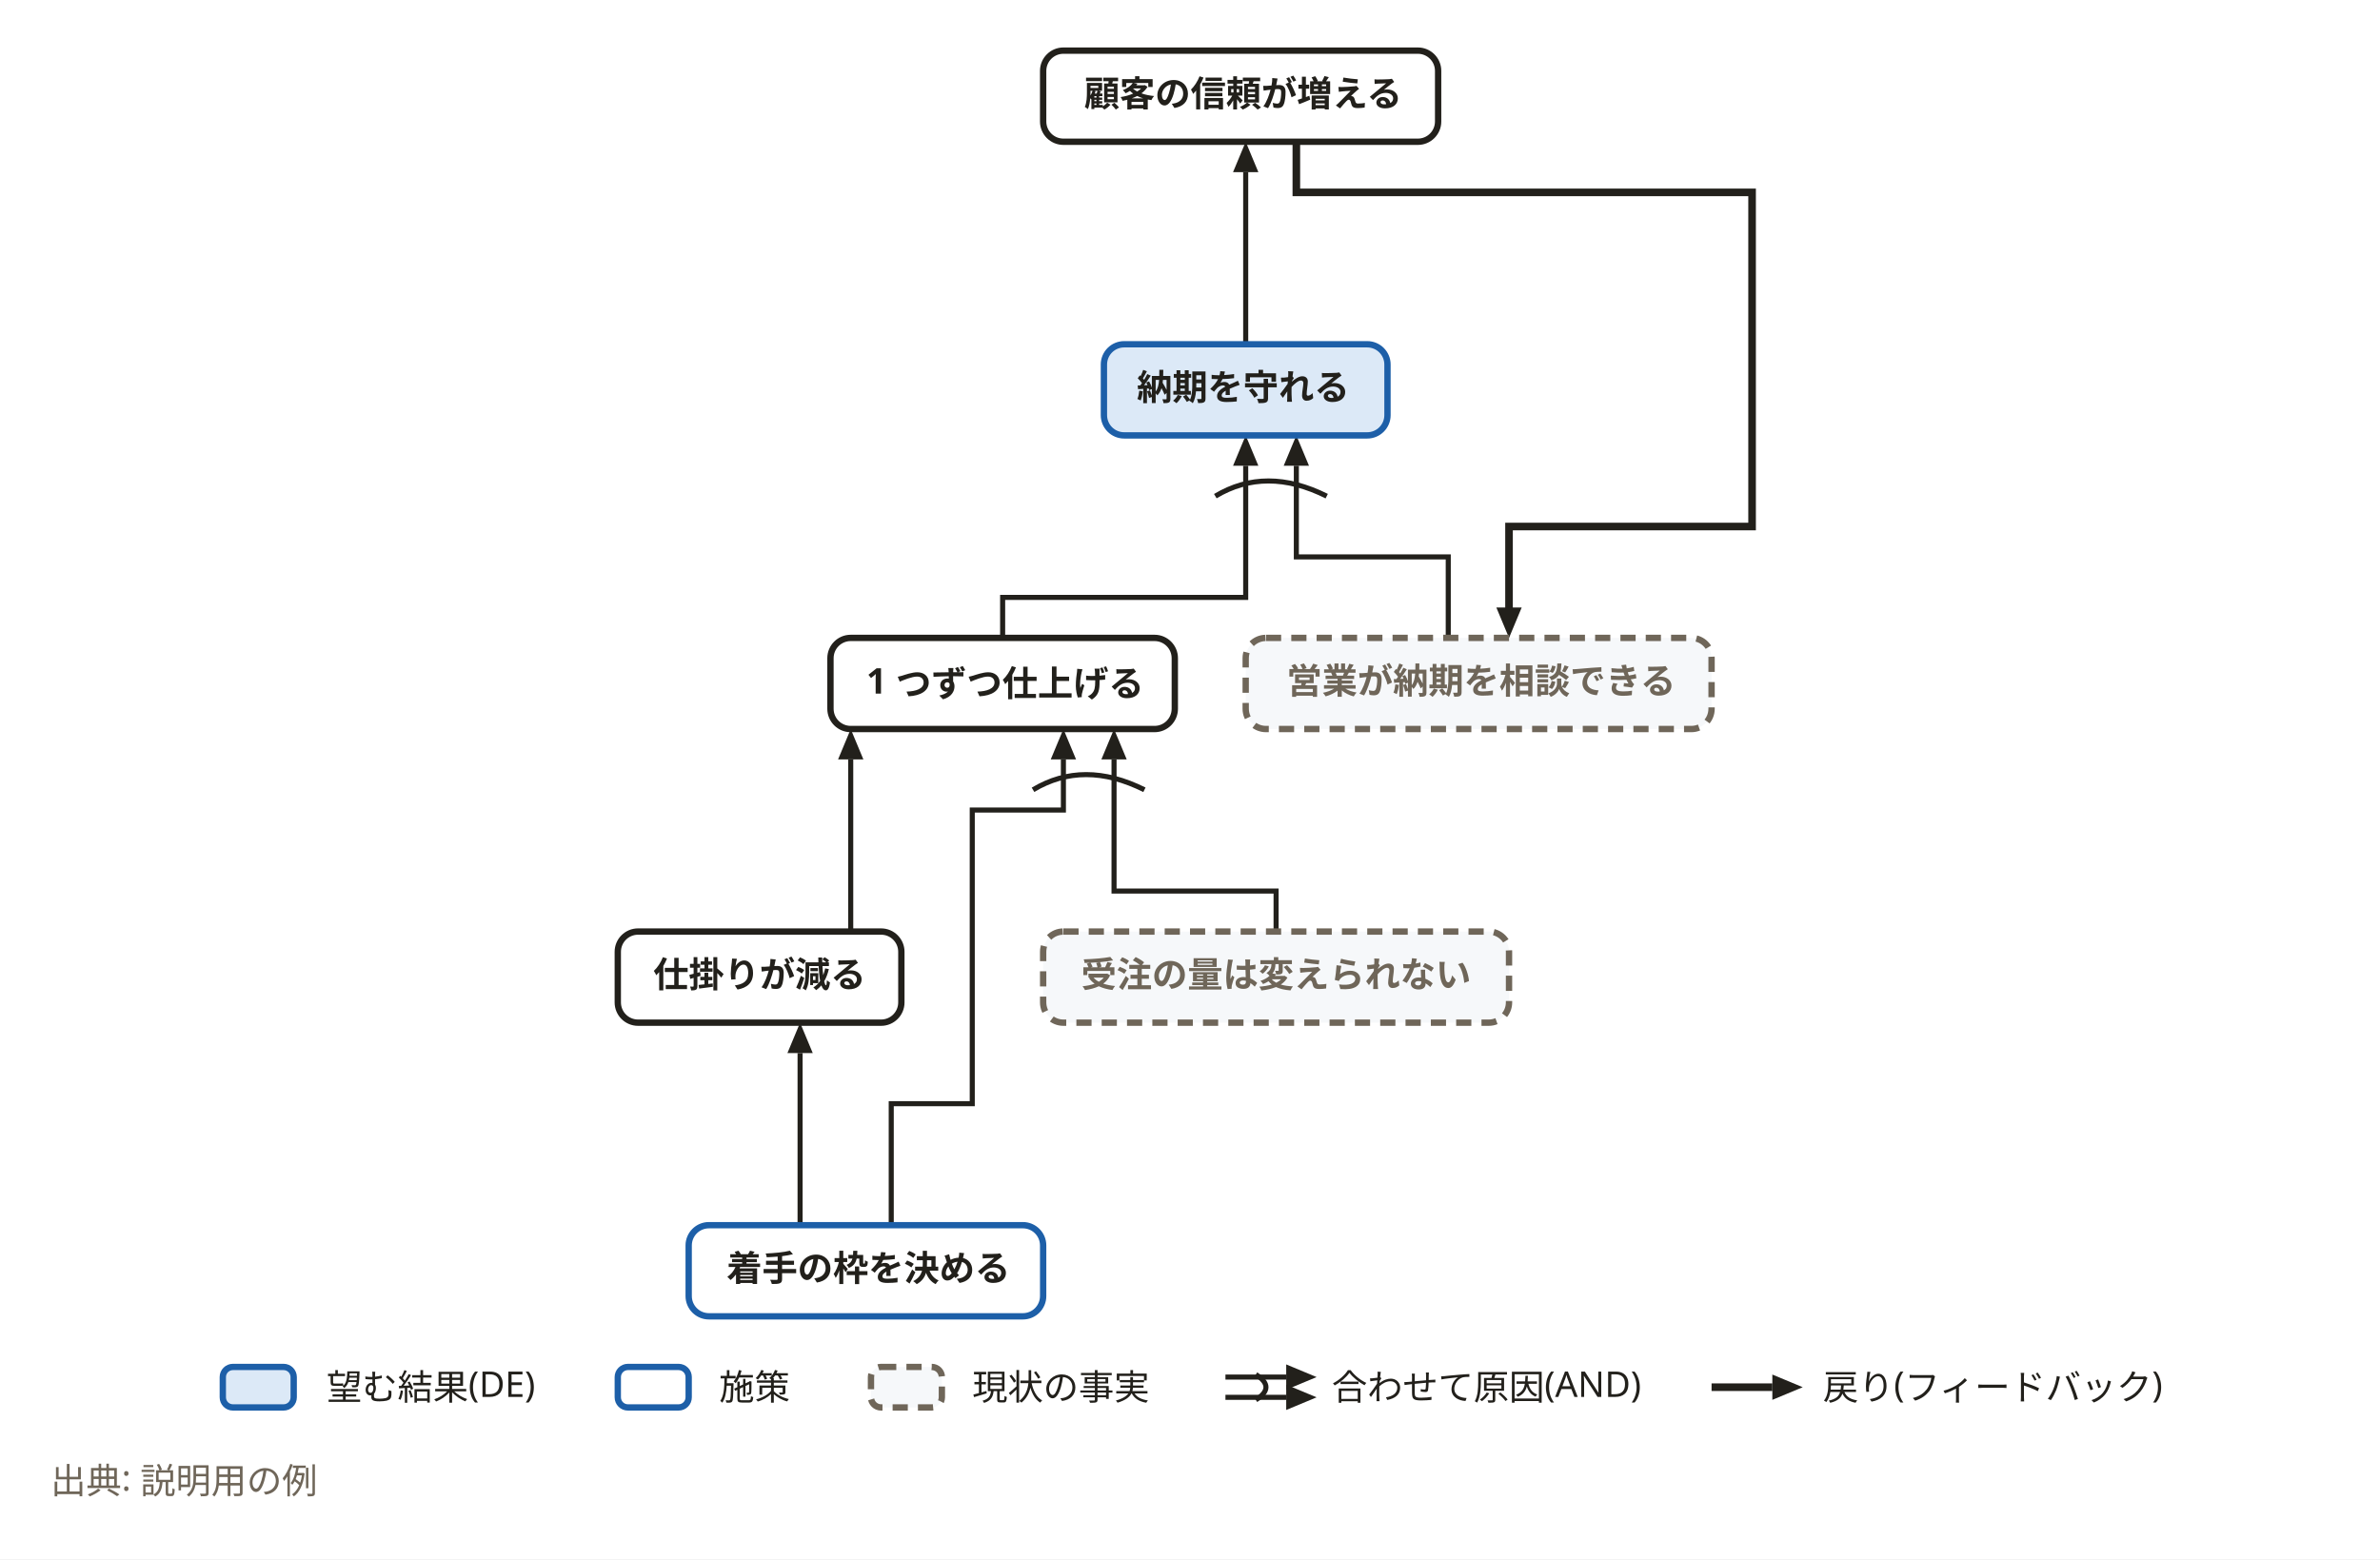
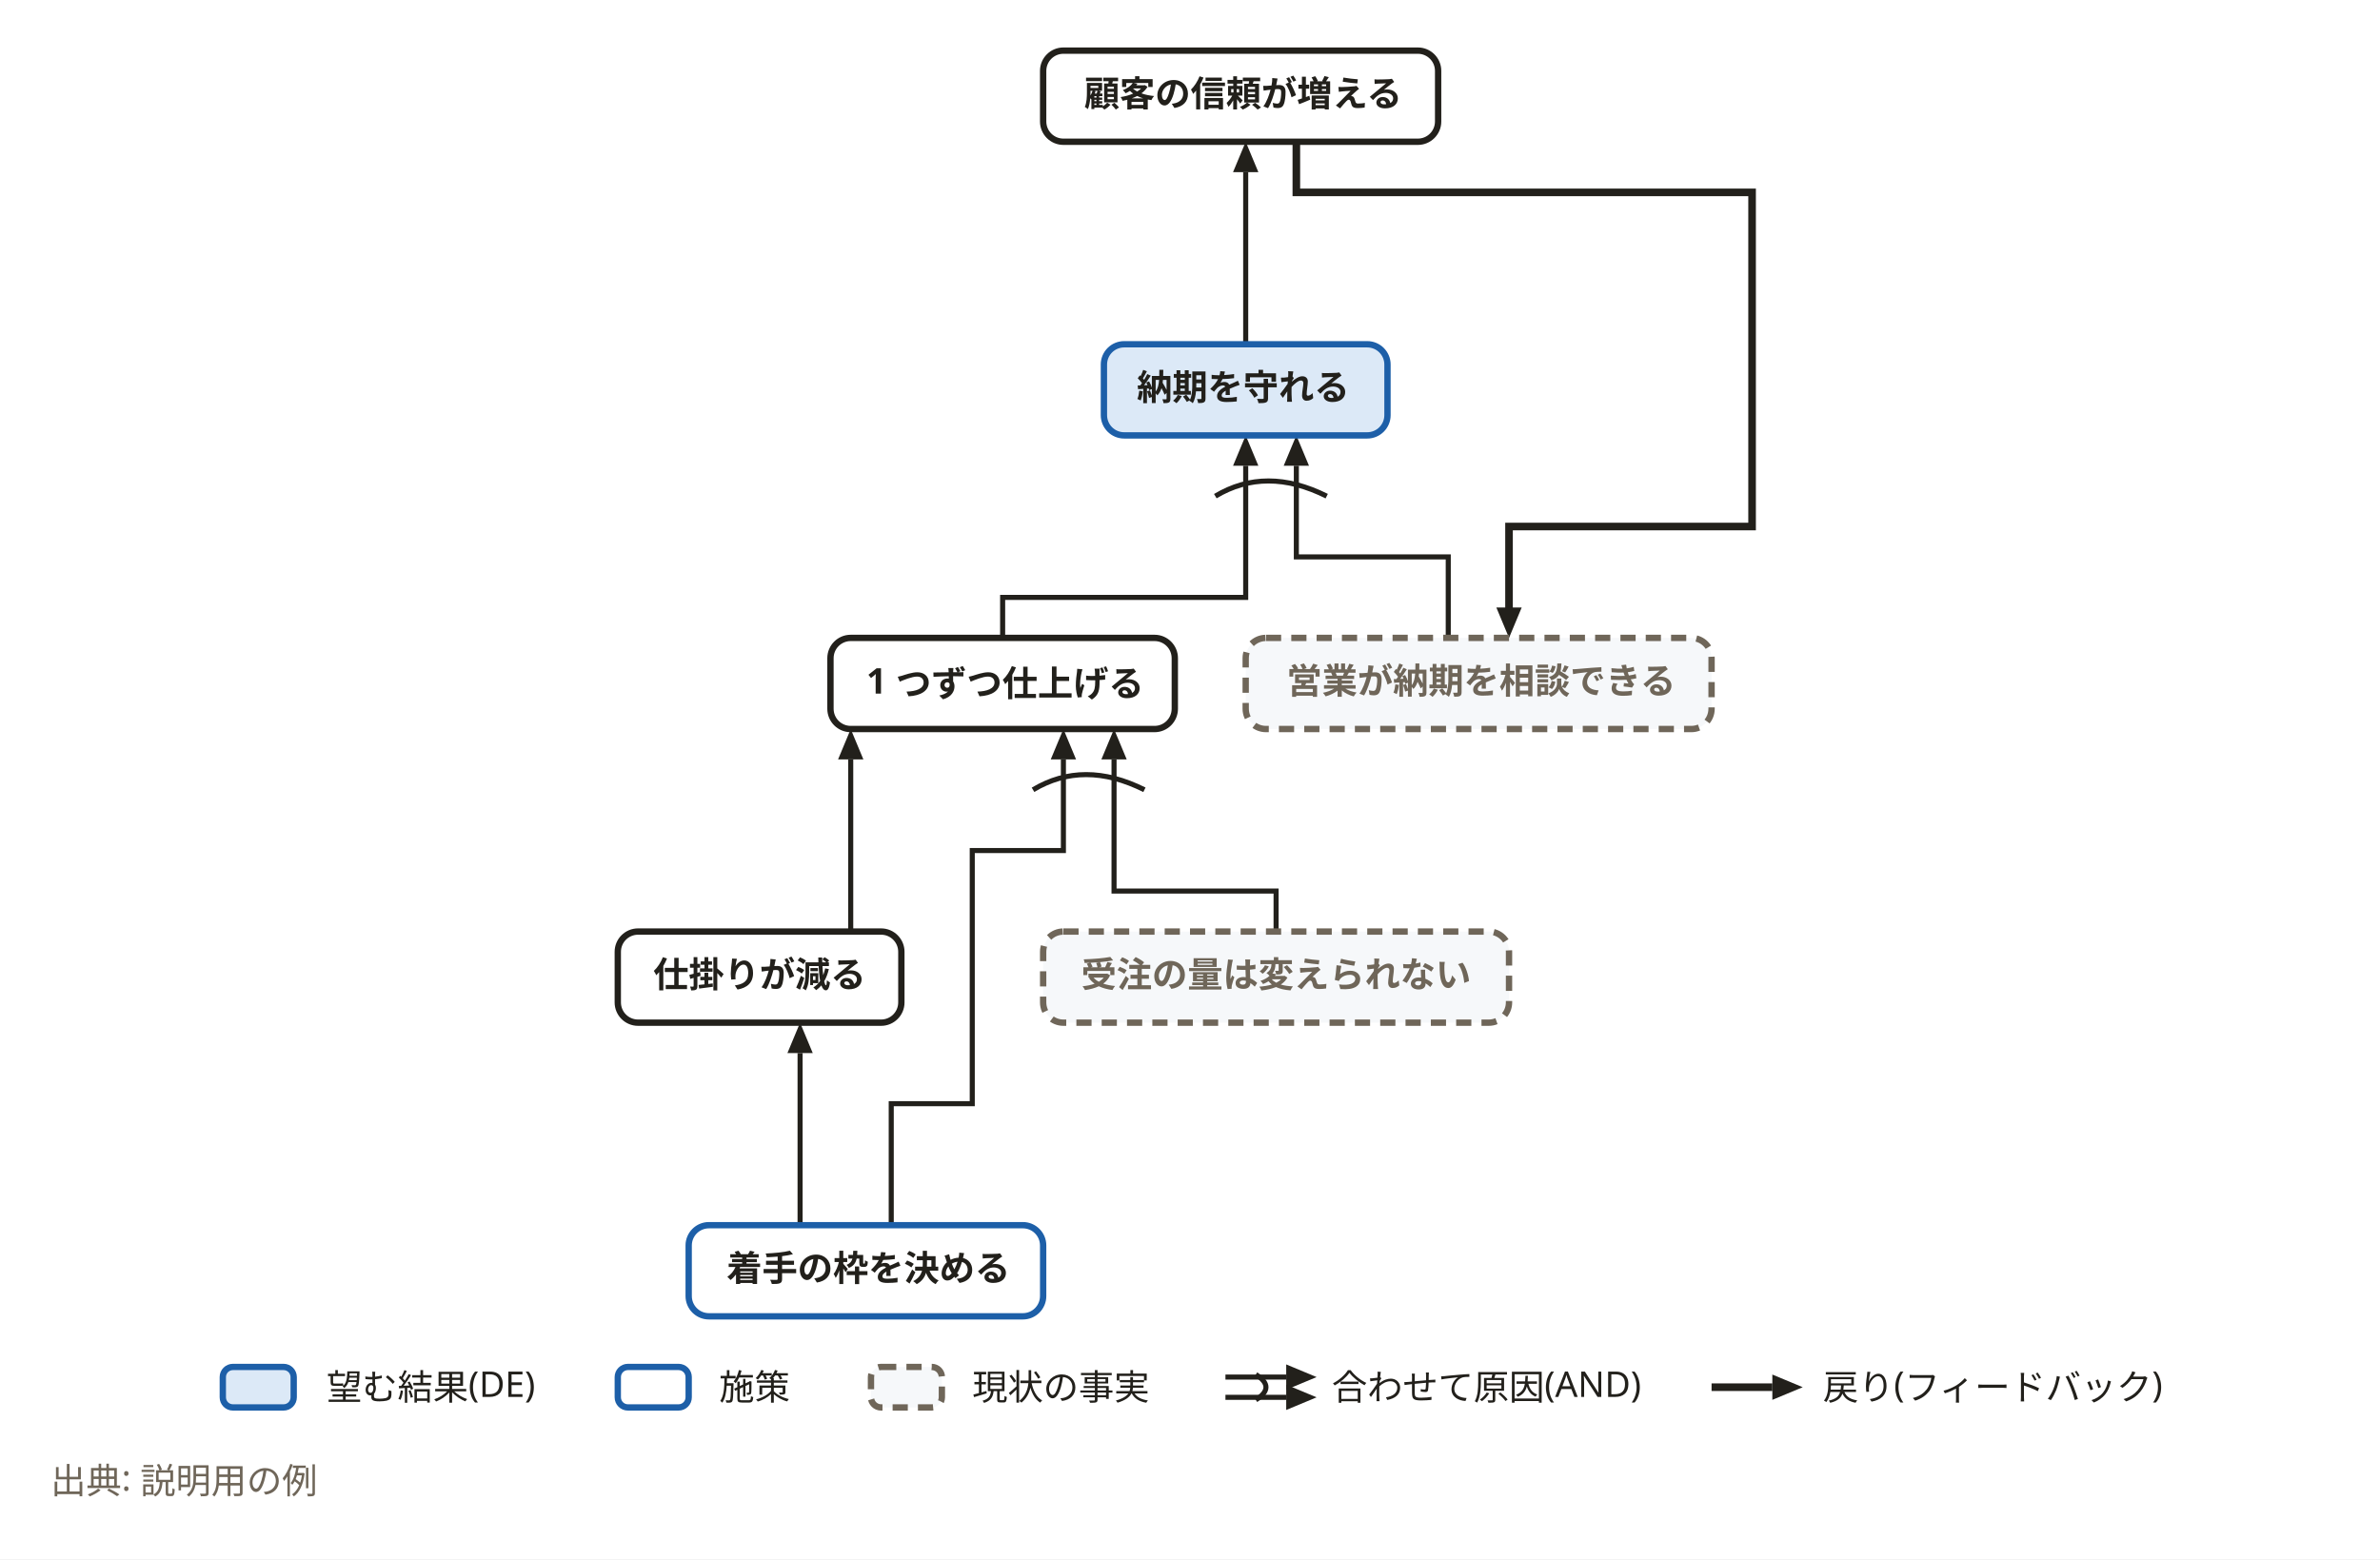
<svg xmlns="http://www.w3.org/2000/svg" width="940" height="616" viewBox="0 0 940 616" role="img" aria-labelledby="svg-title">
  <style>
    text { font-family: 'Hiragino Sans','Hiragino Kaku Gothic ProN','Yu Gothic','YuGothic',Meiryo,'Noto Sans JP',sans-serif; }
    .emoji { font-family: 'Noto Color Emoji','Segoe UI Emoji',sans-serif; }
  </style>
  <rect x="0" y="0" width="940" height="616" fill="#ffffff" />
  <path d="M316,484 L316,416" fill="none" stroke="#22201b" stroke-width="2" />
  <path d="M316,404 L321,416 L311,416 z" fill="#22201b" />
  <path d="M336,368 L336,300" fill="none" stroke="#22201b" stroke-width="2" />
  <path d="M336,288 L341,300 L331,300 z" fill="#22201b" />
  <path d="M396,252 L396,236 L492,236 L492,184" fill="none" stroke="#22201b" stroke-width="2" />
  <path d="M492,172 L497,184 L487,184 z" fill="#22201b" />
  <path d="M572,252 L572,220 L512,220 L512,184" fill="none" stroke="#22201b" stroke-width="2" />
  <path d="M512,172 L517,184 L507,184 z" fill="#22201b" />
  <path d="M504,368 L504,352 L440,352 L440,300" fill="none" stroke="#22201b" stroke-width="2" />
  <path d="M440,288 L445,300 L435,300 z" fill="#22201b" />
-   <path d="M352,484 L352,436 L384,436 L384,320 L420,320 L420,300" fill="none" stroke="#22201b" stroke-width="2" />
+   <path d="M352,484 L352,436 L384,436 L384,336 L420,336 L420,300" fill="none" stroke="#22201b" stroke-width="2" />
  <path d="M420,288 L425,300 L415,300 z" fill="#22201b" />
  <path d="M492,136 L492,68" fill="none" stroke="#22201b" stroke-width="2" />
  <path d="M492,56 L497,68 L487,68 z" fill="#22201b" />
  <path d="M512,56 L512,76 L692,76 L692,208 L596,208 L596,244" fill="none" stroke="#22201b" stroke-width="3" />
  <path d="M596,252 L591,240 L601,240 z" fill="#22201b" />
  <path d="M480,196 Q500,184 524,196" fill="none" stroke="#22201b" stroke-width="2" />
  <path d="M408,312 Q428,300 452,312" fill="none" stroke="#22201b" stroke-width="2" />
  <rect x="436" y="136" width="112" height="36" rx="8" fill="#dce9f7" stroke="#1d5fa8" stroke-width="2.5" />
  <rect x="412" y="20" width="156" height="36" rx="8" fill="#ffffff" stroke="#22201b" stroke-width="2.5" />
  <rect x="244" y="368" width="112" height="36" rx="8" fill="#ffffff" stroke="#22201b" stroke-width="2.5" />
  <rect x="328" y="252" width="136" height="36" rx="8" fill="#ffffff" stroke="#22201b" stroke-width="2.5" />
  <rect x="272" y="484" width="140" height="36" rx="8" fill="#ffffff" stroke="#1d5fa8" stroke-width="2.5" />
  <rect x="412" y="368" width="184" height="36" rx="8" fill="#f6f8fa" stroke="#6f6659" stroke-width="2.5" stroke-dasharray="6,4" />
  <rect x="492" y="252" width="184" height="36" rx="8" fill="#f6f8fa" stroke="#6f6659" stroke-width="2.5" stroke-dasharray="6,4" />
  <text x="491" y="158" text-anchor="middle" font-size="14" font-weight="700" fill="#22201b">納期を守れる</text>
  <text x="491" y="42" text-anchor="middle" font-size="14" font-weight="700" fill="#22201b">顧客の信頼が増える</text>
  <text x="300" y="390" text-anchor="middle" font-size="14" font-weight="700" fill="#22201b">仕掛りが減る</text>
  <text x="397" y="274" text-anchor="middle" font-size="14" font-weight="700" fill="#22201b">1 つずつ仕上げる</text>
  <text x="343" y="506" text-anchor="middle" font-size="14" font-weight="700" fill="#22201b">着手の枠を決める</text>
  <text x="504" y="390" text-anchor="middle" font-size="14" font-weight="700" fill="#6f6659">受注の量は変えられない</text>
  <text x="585" y="274" text-anchor="middle" font-size="14" font-weight="700" fill="#6f6659">営業が納期を相談できる</text>
  <rect x="88" y="540" width="28" height="16" rx="4" fill="#dce9f7" stroke="#1d5fa8" stroke-width="2.5" />
  <text x="129" y="553" font-size="14" fill="#22201b">望む結果(DE)</text>
  <rect x="244" y="540" width="28" height="16" rx="4" fill="#ffffff" stroke="#1d5fa8" stroke-width="2.5" />
  <text x="284" y="553" font-size="14" fill="#22201b">施策</text>
  <rect x="344" y="540" width="28" height="16" rx="4" fill="#f6f8fa" stroke="#6f6659" stroke-width="2.5" stroke-dasharray="6,4" />
  <text x="384" y="553" font-size="14" fill="#22201b">現状の事実</text>
  <path d="M484,544 L508,544" fill="none" stroke="#22201b" stroke-width="2" />
  <path d="M520,544 L508,549 L508,539 z" fill="#22201b" />
  <path d="M484,552 L508,552" fill="none" stroke="#22201b" stroke-width="2" />
  <path d="M520,552 L508,557 L508,547 z" fill="#22201b" />
  <path d="M496,543 Q504,548 496,553" fill="none" stroke="#22201b" stroke-width="2" />
  <text x="526" y="553" font-size="14" fill="#22201b">合わせて原因(AND)</text>
  <path d="M676,548 L700,548" fill="none" stroke="#22201b" stroke-width="3" />
  <path d="M712,548 L700,553 L700,543 z" fill="#22201b" />
  <text x="720" y="553" font-size="14" fill="#22201b">戻り(フィードバック)</text>
  <text x="20" y="590" font-size="14" font-weight="400" fill="#6f6659">出典: 説明用の例</text>
</svg>
